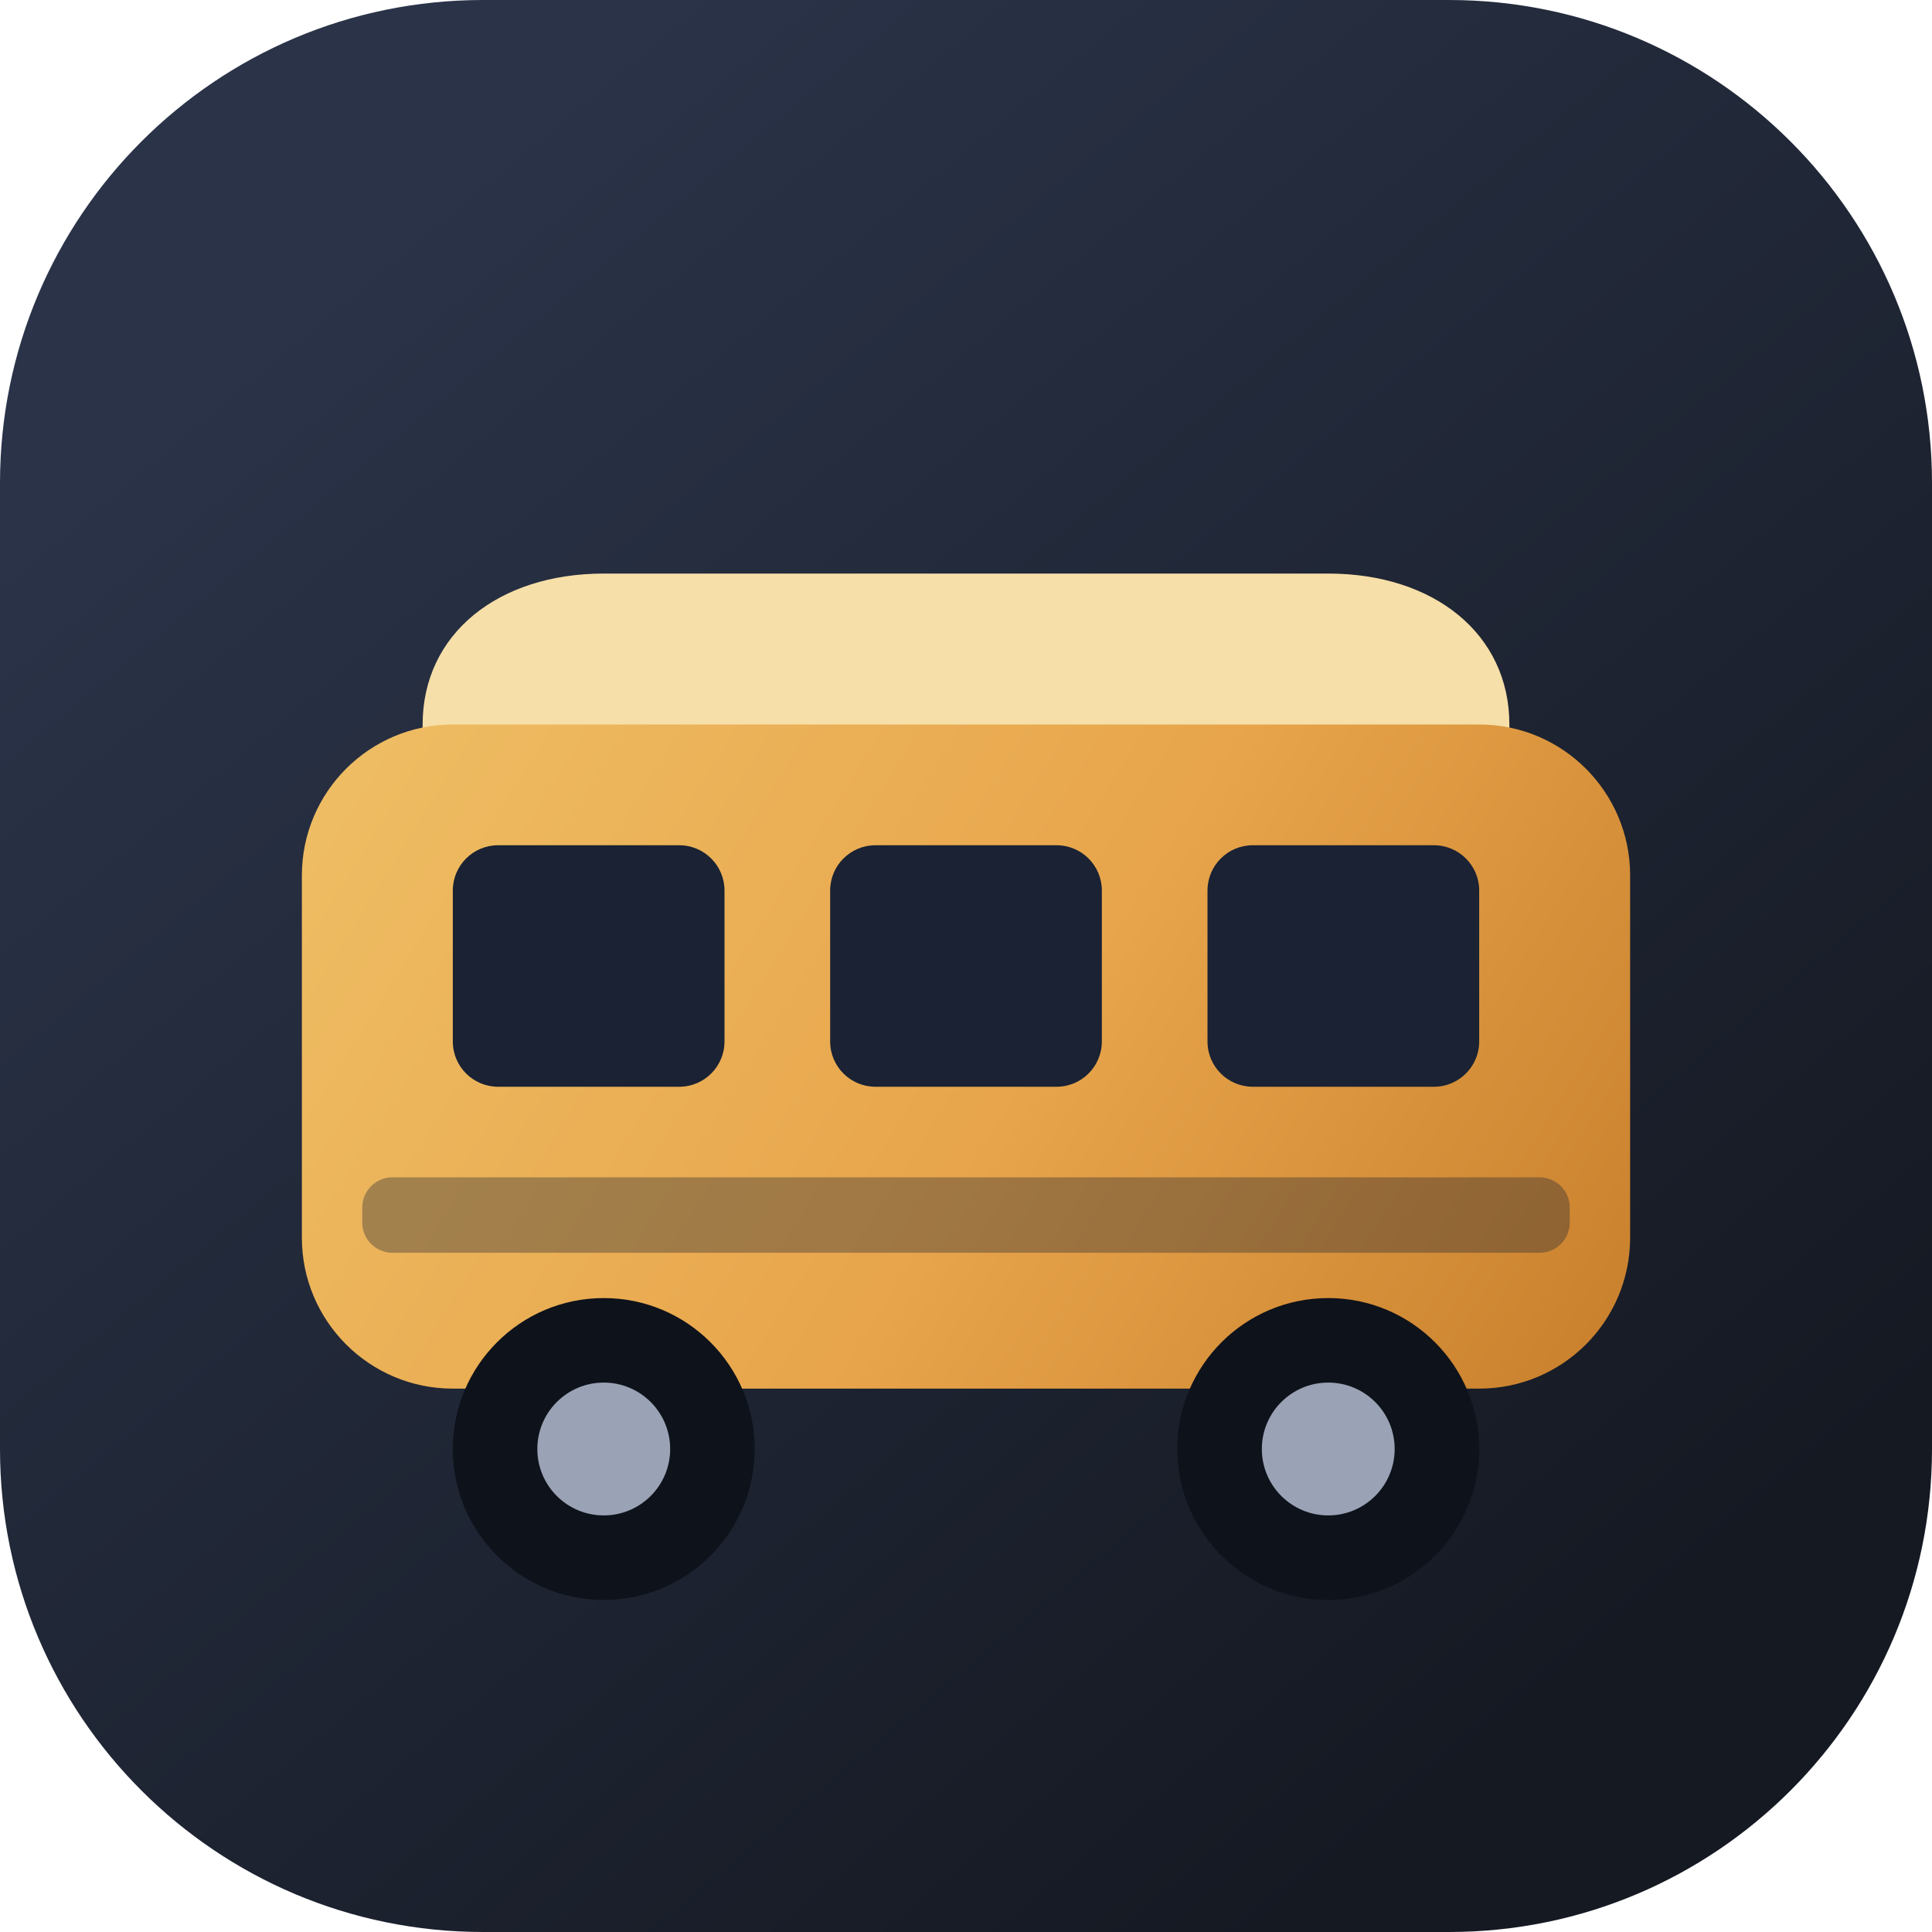
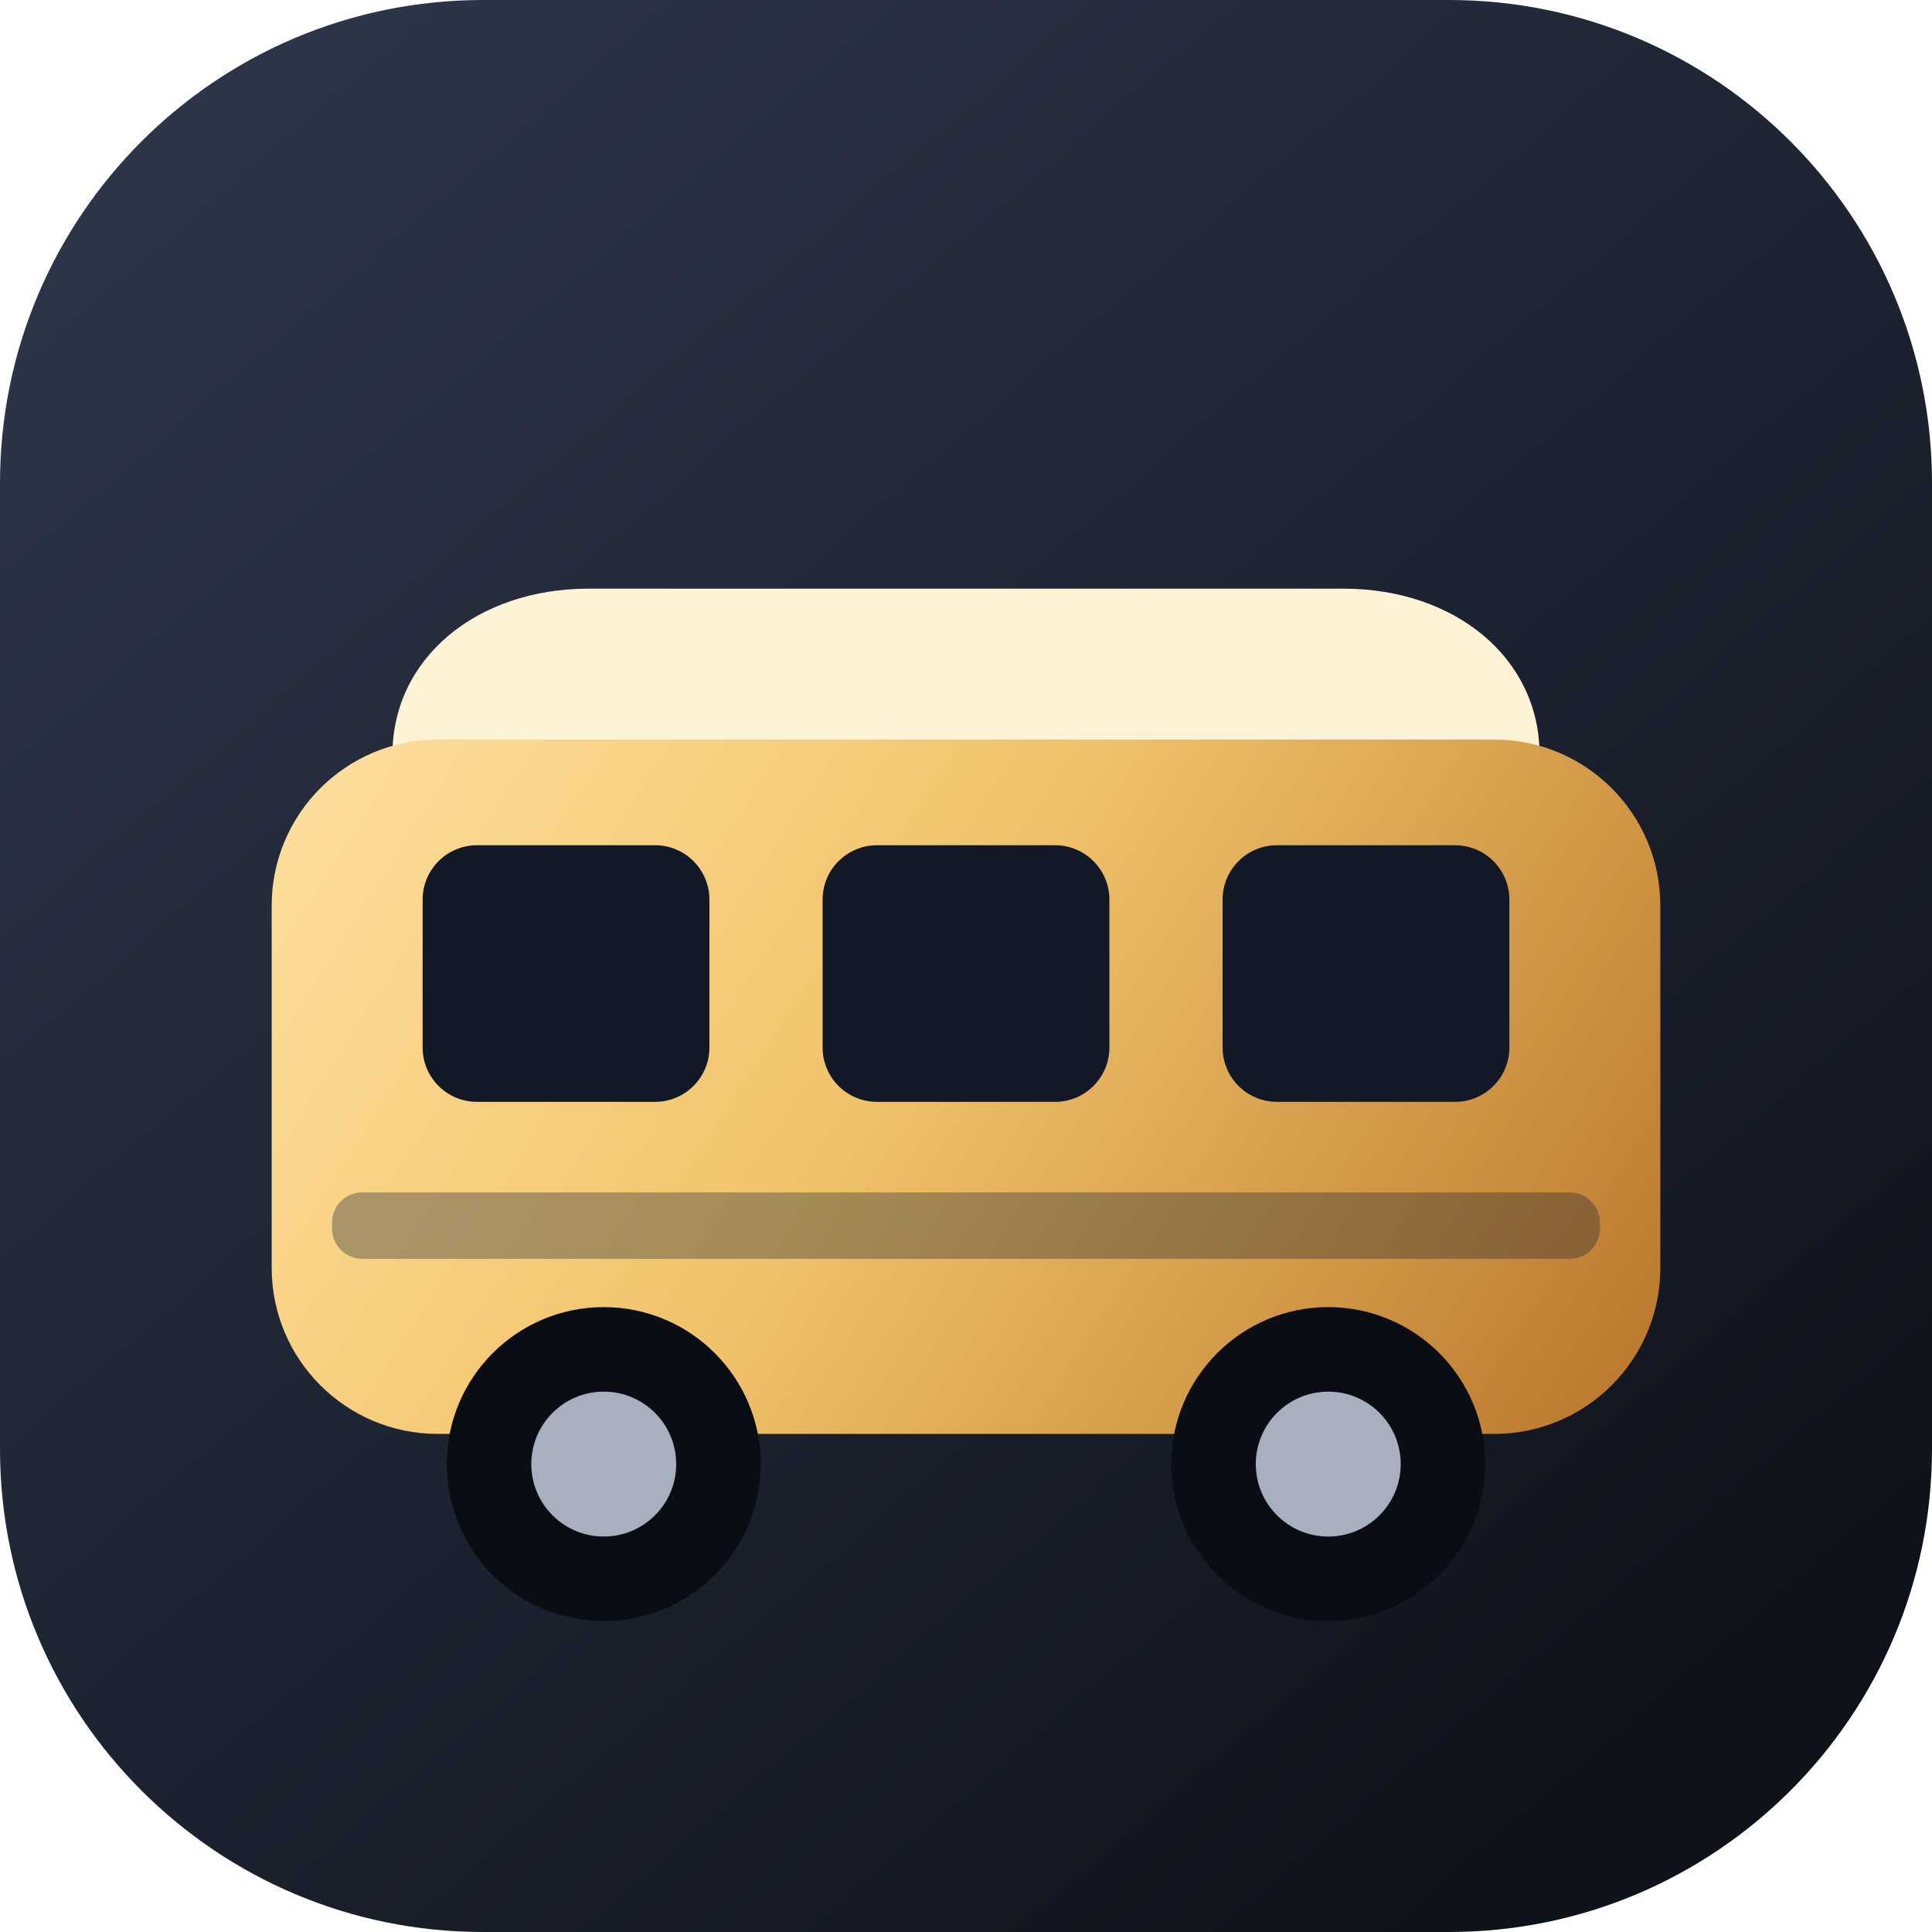
<svg xmlns="http://www.w3.org/2000/svg" viewBox="0 0 64 64" fill="none">
  <defs>
-     <linearGradient id="b" x1="8" y1="18" x2="56" y2="48" gradientUnits="userSpaceOnUse">
-       <stop stop-color="#F0C36A" />
-       <stop offset="0.55" stop-color="#E8A54B" />
-       <stop offset="1" stop-color="#C47A28" />
+     <linearGradient id="b" x1="10" y1="22" x2="54" y2="50" gradientUnits="userSpaceOnUse">
+       <stop stop-color="#FFE0A0" />
+       <stop offset="0.45" stop-color="#F0C36A" />
+       <stop offset="1" stop-color="#B8732A" />
    </linearGradient>
-     <linearGradient id="g" x1="12" y1="8" x2="52" y2="56" gradientUnits="userSpaceOnUse">
-       <stop stop-color="#2A3348" />
-       <stop offset="1" stop-color="#151922" />
+     <linearGradient id="g" x1="8" y1="4" x2="56" y2="60" gradientUnits="userSpaceOnUse">
+       <stop stop-color="#2C3548" />
+       <stop offset="1" stop-color="#0E121A" />
    </linearGradient>
  </defs>
  <rect width="64" height="64" rx="16" fill="url(#g)" />
-   <path d="M14 24c0-3 2.5-5 6-5h24c3.5 0 6 2 6 5v2H14v-2z" fill="#F6DFA8" />
-   <rect x="10" y="24" width="44" height="22" rx="5" fill="url(#b)" />
-   <rect x="15" y="28" width="9" height="8" rx="1.5" fill="#1A2233" />
-   <rect x="27.5" y="28" width="9" height="8" rx="1.5" fill="#1A2233" />
-   <rect x="40" y="28" width="9" height="8" rx="1.5" fill="#1A2233" />
-   <rect x="12" y="39" width="40" height="2.5" rx="1" fill="#1A2233" opacity="0.35" />
-   <circle cx="20" cy="48" r="5" fill="#0E121A" />
-   <circle cx="20" cy="48" r="2.2" fill="#9AA3B5" />
-   <circle cx="44" cy="48" r="5" fill="#0E121A" />
-   <circle cx="44" cy="48" r="2.2" fill="#9AA3B5" />
+   <path d="M13 25c0-3.2 2.8-5.5 6.5-5.5h25c3.7 0 6.5 2.3 6.5 5.5v2.5H13V25z" fill="#FFF3D6" />
+   <rect x="9" y="24.5" width="46" height="23" rx="5.5" fill="url(#b)" />
+   <rect x="14" y="28" width="9.5" height="8.5" rx="1.8" fill="#121826" />
+   <rect x="27.25" y="28" width="9.5" height="8.5" rx="1.8" fill="#121826" />
+   <rect x="40.5" y="28" width="9.5" height="8.5" rx="1.8" fill="#121826" />
+   <rect x="11" y="39.5" width="42" height="2.2" rx="1" fill="#1A2233" opacity="0.35" />
+   <circle cx="20" cy="48.5" r="5.2" fill="#0A0D14" />
+   <circle cx="20" cy="48.5" r="2.4" fill="#A8B0C0" />
+   <circle cx="44" cy="48.5" r="5.2" fill="#0A0D14" />
+   <circle cx="44" cy="48.5" r="2.4" fill="#A8B0C0" />
</svg>
